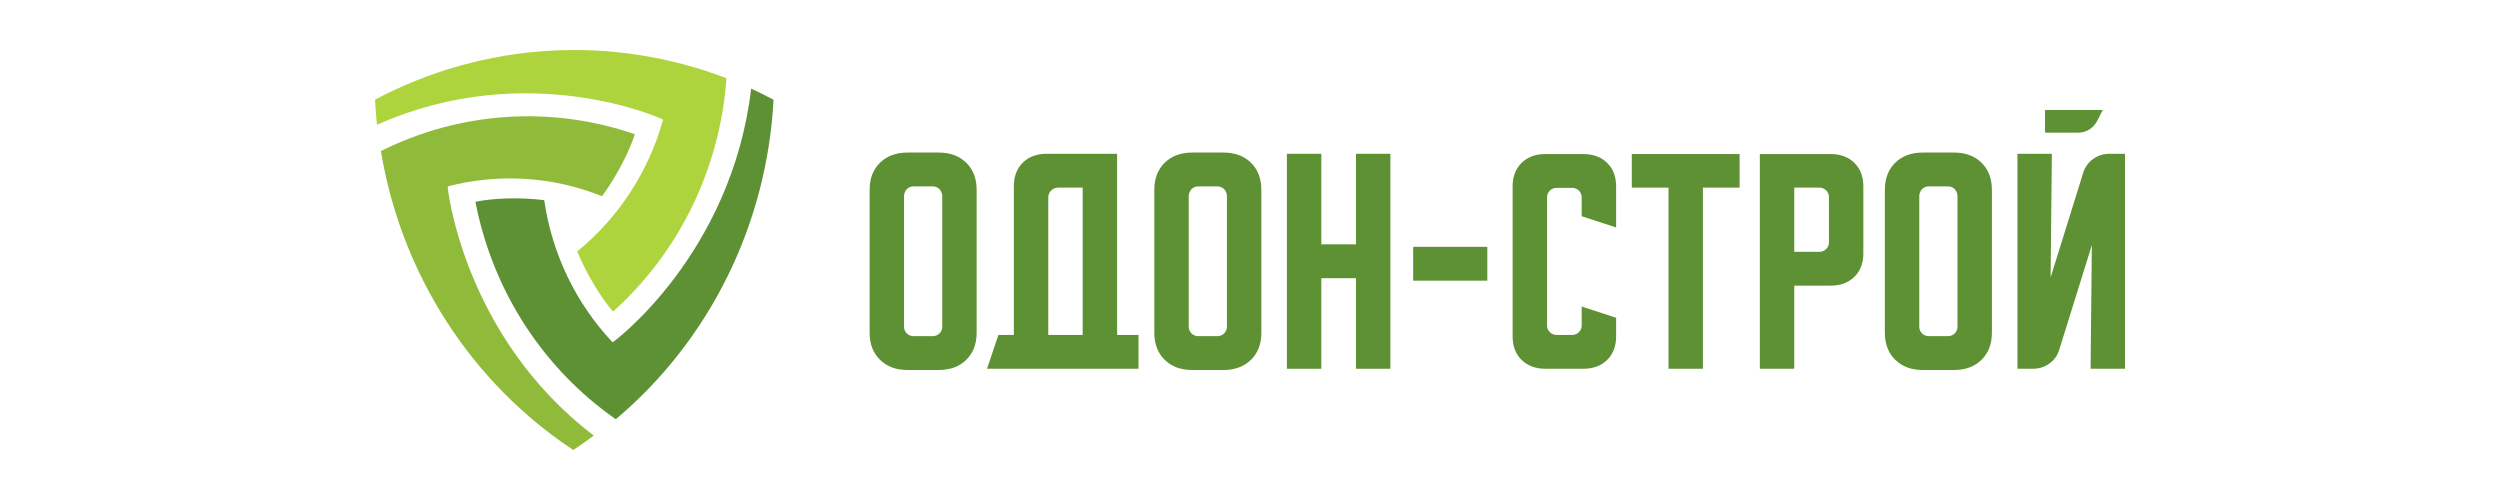
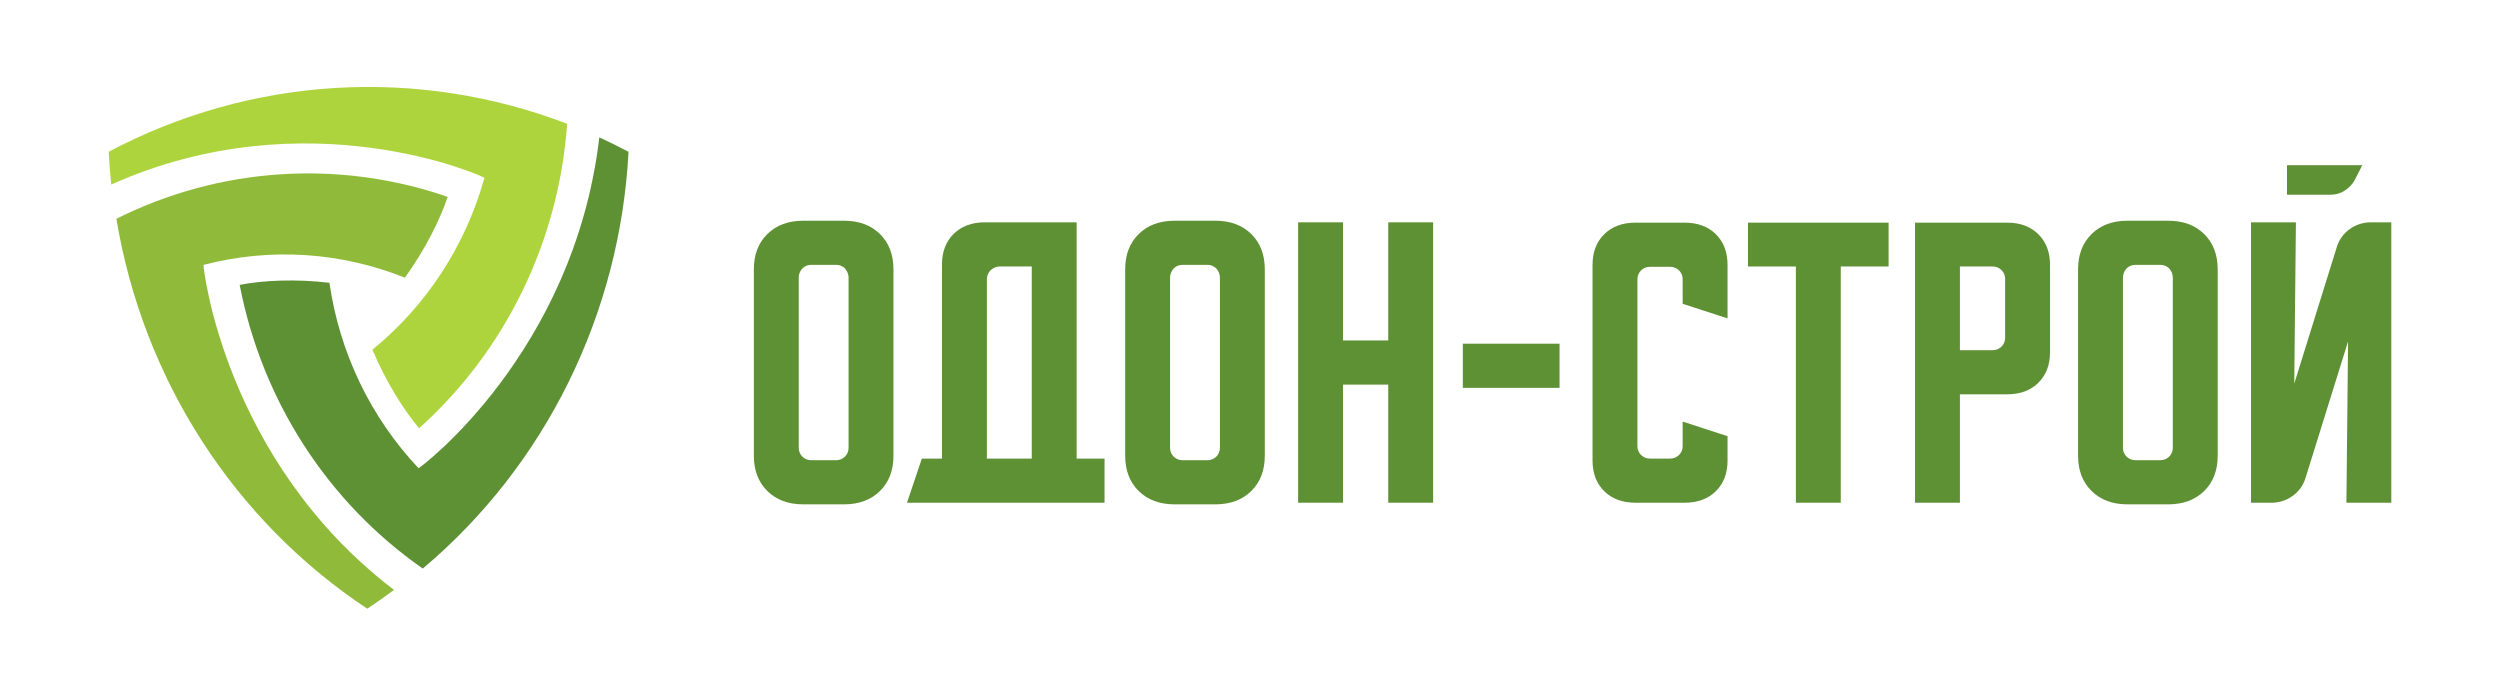
- <svg xmlns="http://www.w3.org/2000/svg" width="200" height="40" viewBox="0 0 200 40" fill="none">
-   <path d="M58.118 6.26C57.607 13.464 54.345 20.172 49.04 24.93C48.106 23.836 46.989 22.053 46.176 20.113C49.486 17.422 51.888 13.735 53.047 9.572C53.047 9.522 42.212 4.594 30.158 9.984C30.087 9.319 30.034 8.649 30 7.973C34.31 5.69 39.039 4.358 43.882 4.063C48.725 3.768 53.575 4.516 58.118 6.26Z" fill="#AED43D" />
-   <path d="M61.883 7.978C61.625 12.902 60.37 17.718 58.197 22.118C56.025 26.519 52.983 30.408 49.264 33.539C43.433 29.478 39.398 23.227 38.034 16.14C39.426 15.859 41.492 15.763 43.538 16.012C44.155 20.294 46.067 24.271 49.005 27.382C49.048 27.408 58.535 20.343 60.092 7.092C60.698 7.37 61.295 7.665 61.883 7.978Z" fill="#5E9034" />
-   <path d="M45.86 36C41.817 33.325 38.36 29.817 35.711 25.7C33.062 21.583 31.278 16.946 30.472 12.084C36.809 8.917 44.109 8.434 50.791 10.74C50.337 12.118 49.393 14.003 48.165 15.698C44.231 14.12 39.913 13.845 35.817 14.911C35.774 14.937 37.047 26.881 47.501 34.848C46.964 35.249 46.417 35.633 45.86 36Z" fill="#90BB3A" />
-   <path d="M69.569 15.189C69.569 14.287 69.846 13.564 70.399 13.02C70.952 12.476 71.688 12.204 72.606 12.204H75.096C76.013 12.204 76.749 12.476 77.302 13.02C77.855 13.564 78.132 14.287 78.132 15.189V26.614C78.132 27.517 77.856 28.24 77.302 28.784C76.749 29.328 76.013 29.6 75.096 29.6H72.606C71.688 29.6 70.952 29.328 70.399 28.784C69.845 28.24 69.569 27.517 69.569 26.614V15.189ZM73.091 26.893H74.61C74.711 26.894 74.812 26.875 74.906 26.838C74.999 26.8 75.085 26.745 75.156 26.674C75.228 26.604 75.285 26.52 75.323 26.427C75.361 26.335 75.38 26.236 75.379 26.137V15.767C75.387 15.651 75.372 15.535 75.334 15.426C75.295 15.316 75.235 15.216 75.156 15.13C75.085 15.058 75 15.002 74.906 14.965C74.812 14.927 74.711 14.909 74.61 14.911H73.091C72.99 14.909 72.889 14.927 72.795 14.964C72.701 15.002 72.616 15.058 72.545 15.13C72.466 15.216 72.406 15.316 72.368 15.426C72.329 15.535 72.314 15.651 72.322 15.767V26.137C72.321 26.236 72.34 26.335 72.378 26.427C72.416 26.52 72.473 26.604 72.545 26.674C72.617 26.745 72.702 26.8 72.796 26.838C72.889 26.875 72.99 26.894 73.091 26.893Z" fill="#5E9034" />
-   <path d="M92.344 15.189C92.344 14.287 92.621 13.564 93.174 13.02C93.728 12.476 94.463 12.204 95.381 12.204H97.871C98.788 12.204 99.524 12.476 100.078 13.02C100.631 13.564 100.907 14.287 100.908 15.189V26.614C100.908 27.517 100.631 28.24 100.078 28.784C99.524 29.328 98.788 29.6 97.871 29.6H95.381C94.463 29.6 93.727 29.328 93.174 28.784C92.621 28.24 92.344 27.517 92.344 26.614V15.189ZM95.867 26.893H97.385C97.486 26.894 97.587 26.875 97.681 26.838C97.775 26.8 97.86 26.745 97.932 26.674C98.003 26.604 98.06 26.52 98.098 26.427C98.136 26.335 98.156 26.236 98.154 26.137V15.767C98.162 15.651 98.147 15.535 98.109 15.426C98.07 15.316 98.01 15.216 97.932 15.13C97.861 15.058 97.775 15.002 97.681 14.965C97.587 14.927 97.487 14.909 97.385 14.911H95.867C95.765 14.909 95.664 14.927 95.57 14.964C95.476 15.002 95.391 15.058 95.32 15.13C95.242 15.216 95.181 15.316 95.143 15.426C95.105 15.535 95.089 15.651 95.097 15.767V26.137C95.096 26.236 95.115 26.335 95.154 26.427C95.192 26.52 95.249 26.604 95.32 26.674C95.392 26.745 95.477 26.8 95.571 26.838C95.665 26.875 95.765 26.894 95.867 26.893Z" fill="#5E9034" />
-   <path d="M102.952 12.303H105.705V19.548H108.479V12.303H111.232V29.501H108.479V22.255H105.705V29.501H102.952V12.303Z" fill="#5E9034" />
-   <path d="M113.054 22.454V19.747H118.985V22.454H113.054Z" fill="#5E9034" />
-   <path d="M121.01 26.913V14.911C121.01 14.128 121.249 13.501 121.728 13.03C122.207 12.559 122.845 12.323 123.641 12.323H126.658C127.454 12.323 128.092 12.559 128.571 13.03C129.05 13.501 129.289 14.128 129.29 14.911V18.195L126.536 17.299V15.787C126.537 15.687 126.518 15.588 126.48 15.496C126.442 15.403 126.385 15.319 126.314 15.249C126.242 15.179 126.157 15.123 126.063 15.085C125.969 15.048 125.868 15.029 125.767 15.03H124.532C124.431 15.029 124.33 15.048 124.236 15.085C124.142 15.123 124.057 15.179 123.985 15.249C123.914 15.319 123.857 15.403 123.819 15.496C123.781 15.588 123.762 15.687 123.763 15.787V26.037C123.762 26.137 123.781 26.236 123.819 26.328C123.857 26.42 123.914 26.504 123.985 26.575C124.057 26.645 124.142 26.701 124.236 26.738C124.33 26.776 124.431 26.795 124.532 26.794H125.767C125.868 26.795 125.969 26.776 126.063 26.738C126.157 26.701 126.242 26.645 126.314 26.575C126.385 26.504 126.442 26.42 126.48 26.328C126.518 26.236 126.537 26.137 126.536 26.037V24.524L129.29 25.42V26.913C129.29 27.696 129.05 28.323 128.571 28.794C128.092 29.265 127.454 29.501 126.658 29.501H123.641C122.845 29.501 122.207 29.265 121.728 28.794C121.249 28.323 121.009 27.696 121.01 26.913Z" fill="#5E9034" />
-   <path d="M130.544 12.323H139.169V15.01H136.233V29.5H133.48V15.01H130.544V12.323Z" fill="#5E9034" />
-   <path d="M140.788 12.323H146.436C147.232 12.323 147.87 12.559 148.349 13.03C148.828 13.501 149.068 14.128 149.068 14.911V20.265C149.068 21.048 148.828 21.675 148.349 22.146C147.87 22.617 147.232 22.853 146.436 22.852H143.541V29.5H140.788V12.323ZM143.541 15.01V20.146H145.545C145.647 20.147 145.747 20.128 145.841 20.09C145.935 20.053 146.02 19.997 146.092 19.927C146.164 19.856 146.22 19.772 146.258 19.68C146.297 19.588 146.316 19.489 146.314 19.389V15.767C146.316 15.667 146.297 15.568 146.258 15.476C146.22 15.383 146.164 15.3 146.092 15.229C146.02 15.159 145.935 15.103 145.841 15.065C145.747 15.028 145.647 15.009 145.545 15.01L143.541 15.01Z" fill="#5E9034" />
-   <path d="M150.788 15.189C150.788 14.287 151.065 13.564 151.618 13.02C152.172 12.476 152.907 12.204 153.825 12.204H156.315C157.233 12.204 157.968 12.476 158.522 13.02C159.075 13.564 159.352 14.287 159.352 15.189V26.614C159.352 27.517 159.075 28.24 158.522 28.784C157.968 29.328 157.233 29.6 156.315 29.6H153.825C152.907 29.6 152.171 29.328 151.618 28.784C151.065 28.24 150.788 27.517 150.788 26.614V15.189ZM154.311 26.893H155.829C155.931 26.894 156.031 26.875 156.125 26.838C156.219 26.8 156.304 26.745 156.376 26.674C156.447 26.604 156.504 26.52 156.542 26.427C156.581 26.335 156.6 26.236 156.598 26.137V15.767C156.607 15.651 156.591 15.535 156.553 15.426C156.515 15.316 156.454 15.216 156.376 15.13C156.305 15.058 156.219 15.002 156.125 14.965C156.031 14.927 155.931 14.909 155.829 14.911H154.311C154.209 14.909 154.108 14.927 154.014 14.964C153.92 15.002 153.835 15.058 153.764 15.13C153.686 15.216 153.625 15.316 153.587 15.426C153.549 15.535 153.533 15.651 153.542 15.767V26.137C153.54 26.236 153.559 26.335 153.598 26.427C153.636 26.52 153.693 26.604 153.764 26.674C153.836 26.745 153.921 26.8 154.015 26.838C154.109 26.875 154.209 26.894 154.311 26.893Z" fill="#5E9034" />
-   <path d="M164.149 12.303L164.048 22.196L166.659 13.816C166.794 13.371 167.075 12.982 167.459 12.711C167.839 12.441 168.296 12.298 168.765 12.303H170V29.5H167.247L167.348 19.608L164.736 27.988C164.602 28.433 164.32 28.822 163.937 29.092C163.557 29.363 163.099 29.506 162.631 29.5H161.396V12.303H164.149ZM168.218 8.8L167.753 9.716C167.606 9.979 167.394 10.202 167.135 10.363C166.879 10.526 166.58 10.613 166.275 10.611H163.603V8.8L168.218 8.8Z" fill="#5E9034" />
-   <path d="M89.368 26.794V12.303H83.74C82.944 12.303 82.306 12.539 81.827 13.01C81.348 13.481 81.108 14.108 81.108 14.891V26.794H79.873L78.962 29.501H91.079V26.794H89.368ZM83.862 26.794V15.767C83.868 15.568 83.951 15.38 84.094 15.239C84.237 15.099 84.429 15.017 84.631 15.01H86.615V26.794L83.862 26.794Z" fill="#5E9034" />
+ <svg xmlns="http://www.w3.org/2000/svg" width="115" height="32" viewBox="0 0 115 32" fill="none">
+   <path d="M26.089 5.695C25.705 11.098 23.259 16.129 19.28 19.698C18.579 18.877 17.742 17.54 17.132 16.085C19.614 14.066 21.416 11.302 22.285 8.179C22.285 8.141 14.159 4.446 5.118 8.488C5.065 7.989 5.026 7.486 5 6.98C8.232 5.268 11.779 4.268 15.411 4.047C19.044 3.826 22.681 4.387 26.089 5.695Z" fill="#AED43D" />
+   <path d="M28.912 6.984C28.719 10.677 27.777 14.288 26.148 17.589C24.519 20.889 22.237 23.806 19.448 26.154C15.075 23.108 12.049 18.42 11.025 13.105C12.07 12.895 13.619 12.822 15.154 13.009C15.617 16.221 17.05 19.203 19.253 21.537C19.286 21.556 26.401 16.257 27.569 6.319C28.024 6.527 28.471 6.749 28.912 6.984Z" fill="#5E9034" />
+   <path d="M16.895 28C13.862 25.994 11.27 23.363 9.283 20.275C7.296 17.187 5.958 13.709 5.354 10.063C10.107 7.688 15.582 7.325 20.593 9.055C20.253 10.089 19.545 11.502 18.624 12.774C15.673 11.59 12.434 11.383 9.363 12.184C9.331 12.203 10.286 21.161 18.125 27.136C17.723 27.436 17.313 27.725 16.895 28Z" fill="#90BB3A" />
+   <path d="M34.677 12.392C34.677 11.715 34.884 11.173 35.299 10.765C35.714 10.357 36.266 10.153 36.954 10.153H38.822C39.51 10.153 40.062 10.357 40.477 10.765C40.892 11.173 41.099 11.715 41.099 12.392V20.961C41.099 21.638 40.892 22.18 40.477 22.588C40.062 22.996 39.51 23.2 38.822 23.2H36.954C36.266 23.2 35.714 22.996 35.299 22.588C34.884 22.18 34.677 21.637 34.677 20.961V12.392ZM37.319 21.17H38.457C38.533 21.171 38.609 21.157 38.679 21.128C38.75 21.1 38.814 21.058 38.867 21.006C38.921 20.953 38.964 20.89 38.992 20.821C39.021 20.751 39.035 20.677 39.034 20.602V12.825C39.041 12.738 39.029 12.651 39 12.569C38.971 12.487 38.926 12.412 38.867 12.347C38.814 12.294 38.75 12.252 38.68 12.223C38.609 12.195 38.533 12.181 38.457 12.183H37.319C37.243 12.181 37.167 12.195 37.096 12.223C37.026 12.252 36.962 12.294 36.909 12.347C36.85 12.412 36.804 12.487 36.776 12.569C36.747 12.651 36.736 12.738 36.742 12.825V20.602C36.741 20.677 36.755 20.751 36.784 20.821C36.812 20.89 36.855 20.953 36.909 21.006C36.962 21.058 37.026 21.1 37.097 21.128C37.167 21.157 37.243 21.171 37.319 21.17Z" fill="#5E9034" />
+   <path d="M51.758 12.392C51.758 11.715 51.966 11.173 52.381 10.765C52.796 10.357 53.347 10.153 54.036 10.153H55.903C56.592 10.153 57.143 10.357 57.558 10.765C57.973 11.173 58.181 11.715 58.181 12.392V20.961C58.181 21.638 57.973 22.18 57.558 22.588C57.143 22.996 56.592 23.2 55.903 23.2H54.036C53.347 23.2 52.796 22.996 52.381 22.588C51.966 22.18 51.758 21.637 51.758 20.961V12.392ZM54.4 21.17H55.539C55.615 21.171 55.69 21.157 55.761 21.128C55.831 21.1 55.895 21.058 55.949 21.006C56.003 20.953 56.045 20.89 56.074 20.82C56.102 20.751 56.117 20.677 56.116 20.602V12.825C56.122 12.738 56.11 12.651 56.082 12.569C56.053 12.487 56.008 12.412 55.949 12.347C55.895 12.294 55.832 12.252 55.761 12.223C55.691 12.195 55.615 12.181 55.539 12.183H54.4C54.324 12.181 54.248 12.195 54.178 12.223C54.107 12.252 54.044 12.294 53.99 12.347C53.931 12.412 53.886 12.487 53.857 12.569C53.829 12.651 53.817 12.738 53.823 12.825V20.602C53.822 20.677 53.837 20.751 53.865 20.82C53.894 20.89 53.937 20.953 53.99 21.006C54.044 21.058 54.108 21.1 54.178 21.128C54.249 21.157 54.324 21.171 54.4 21.17Z" fill="#5E9034" />
+   <path d="M59.714 10.227H61.779V15.661H63.859V10.227H65.924V23.125H63.859V17.692H61.779V23.125H59.714V10.227Z" fill="#5E9034" />
+   <path d="M67.29 17.841V15.81H71.739V17.841H67.29Z" fill="#5E9034" />
+   <path d="M73.257 21.185V12.183C73.257 11.596 73.437 11.126 73.796 10.772C74.155 10.419 74.633 10.242 75.231 10.242H77.493C78.09 10.242 78.569 10.419 78.928 10.772C79.287 11.126 79.467 11.596 79.467 12.183V14.646L77.402 13.974V12.84C77.403 12.765 77.389 12.691 77.36 12.622C77.331 12.553 77.289 12.49 77.235 12.437C77.181 12.384 77.117 12.342 77.047 12.314C76.977 12.286 76.901 12.272 76.825 12.273H75.899C75.823 12.272 75.748 12.286 75.677 12.314C75.607 12.342 75.543 12.384 75.489 12.437C75.435 12.49 75.393 12.553 75.364 12.622C75.335 12.691 75.321 12.765 75.322 12.84V20.528C75.321 20.603 75.335 20.677 75.364 20.746C75.393 20.815 75.435 20.878 75.489 20.931C75.543 20.984 75.607 21.026 75.677 21.054C75.748 21.082 75.823 21.096 75.899 21.095H76.825C76.901 21.096 76.977 21.082 77.047 21.054C77.117 21.026 77.181 20.984 77.235 20.931C77.289 20.878 77.331 20.815 77.36 20.746C77.389 20.677 77.403 20.603 77.402 20.528V19.393L79.467 20.065V21.185C79.467 21.772 79.287 22.242 78.928 22.596C78.569 22.949 78.09 23.125 77.493 23.125H75.231C74.633 23.125 74.155 22.949 73.796 22.596C73.437 22.242 73.257 21.772 73.257 21.185Z" fill="#5E9034" />
+   <path d="M80.408 10.242H86.876V12.258H84.675V23.125H82.61V12.258H80.408V10.242Z" fill="#5E9034" />
+   <path d="M88.091 10.242H92.327C92.924 10.242 93.402 10.419 93.762 10.772C94.121 11.126 94.301 11.596 94.301 12.183V16.199C94.301 16.786 94.121 17.256 93.762 17.609C93.402 17.963 92.924 18.139 92.327 18.139H90.156V23.125H88.091V10.242ZM90.156 12.258V16.109H91.659C91.735 16.11 91.81 16.096 91.881 16.068C91.951 16.04 92.015 15.998 92.069 15.945C92.123 15.892 92.165 15.829 92.194 15.76C92.222 15.691 92.237 15.617 92.236 15.542V12.825C92.237 12.75 92.222 12.676 92.194 12.607C92.165 12.538 92.123 12.475 92.069 12.422C92.015 12.369 91.951 12.327 91.881 12.299C91.81 12.271 91.735 12.257 91.659 12.258L90.156 12.258Z" fill="#5E9034" />
+   <path d="M95.591 12.392C95.591 11.715 95.799 11.173 96.214 10.765C96.629 10.357 97.18 10.153 97.869 10.153H99.736C100.425 10.153 100.976 10.357 101.391 10.765C101.806 11.173 102.014 11.715 102.014 12.392V20.961C102.014 21.638 101.806 22.18 101.391 22.588C100.976 22.996 100.424 23.2 99.736 23.2H97.869C97.18 23.2 96.629 22.996 96.214 22.588C95.799 22.18 95.591 21.637 95.591 20.961V12.392ZM98.233 21.17H99.372C99.448 21.171 99.523 21.157 99.594 21.128C99.664 21.1 99.728 21.058 99.782 21.006C99.836 20.953 99.878 20.89 99.907 20.82C99.935 20.751 99.95 20.677 99.949 20.602V12.825C99.955 12.738 99.943 12.651 99.915 12.569C99.886 12.487 99.841 12.412 99.782 12.347C99.728 12.294 99.665 12.252 99.594 12.223C99.524 12.195 99.448 12.181 99.372 12.183H98.233C98.157 12.181 98.081 12.195 98.011 12.223C97.94 12.252 97.876 12.294 97.823 12.347C97.764 12.412 97.719 12.487 97.69 12.569C97.662 12.651 97.65 12.738 97.656 12.825V20.602C97.655 20.677 97.67 20.751 97.698 20.82C97.727 20.89 97.769 20.953 97.823 21.006C97.877 21.058 97.941 21.1 98.011 21.128C98.082 21.157 98.157 21.171 98.233 21.17Z" fill="#5E9034" />
+   <path d="M105.612 10.227L105.536 17.647L107.494 11.362C107.595 11.028 107.806 10.736 108.094 10.533C108.379 10.331 108.722 10.223 109.074 10.227H110V23.125H107.935L108.011 15.706L106.052 21.991C105.951 22.325 105.74 22.616 105.452 22.819C105.168 23.022 104.824 23.129 104.473 23.125H103.547V10.227H105.612ZM108.664 7.6L108.314 8.287C108.204 8.484 108.045 8.651 107.851 8.772C107.659 8.895 107.435 8.96 107.206 8.958H105.202V7.6L108.664 7.6Z" fill="#5E9034" />
+   <path d="M49.526 21.095V10.227H45.305C44.708 10.227 44.229 10.404 43.87 10.757C43.511 11.111 43.331 11.581 43.331 12.168V21.095H42.405L41.722 23.125H50.809V21.095H49.526ZM45.396 21.095V12.825C45.401 12.676 45.463 12.535 45.571 12.429C45.678 12.324 45.822 12.263 45.973 12.258H47.461V21.095L45.396 21.095Z" fill="#5E9034" />
</svg>
